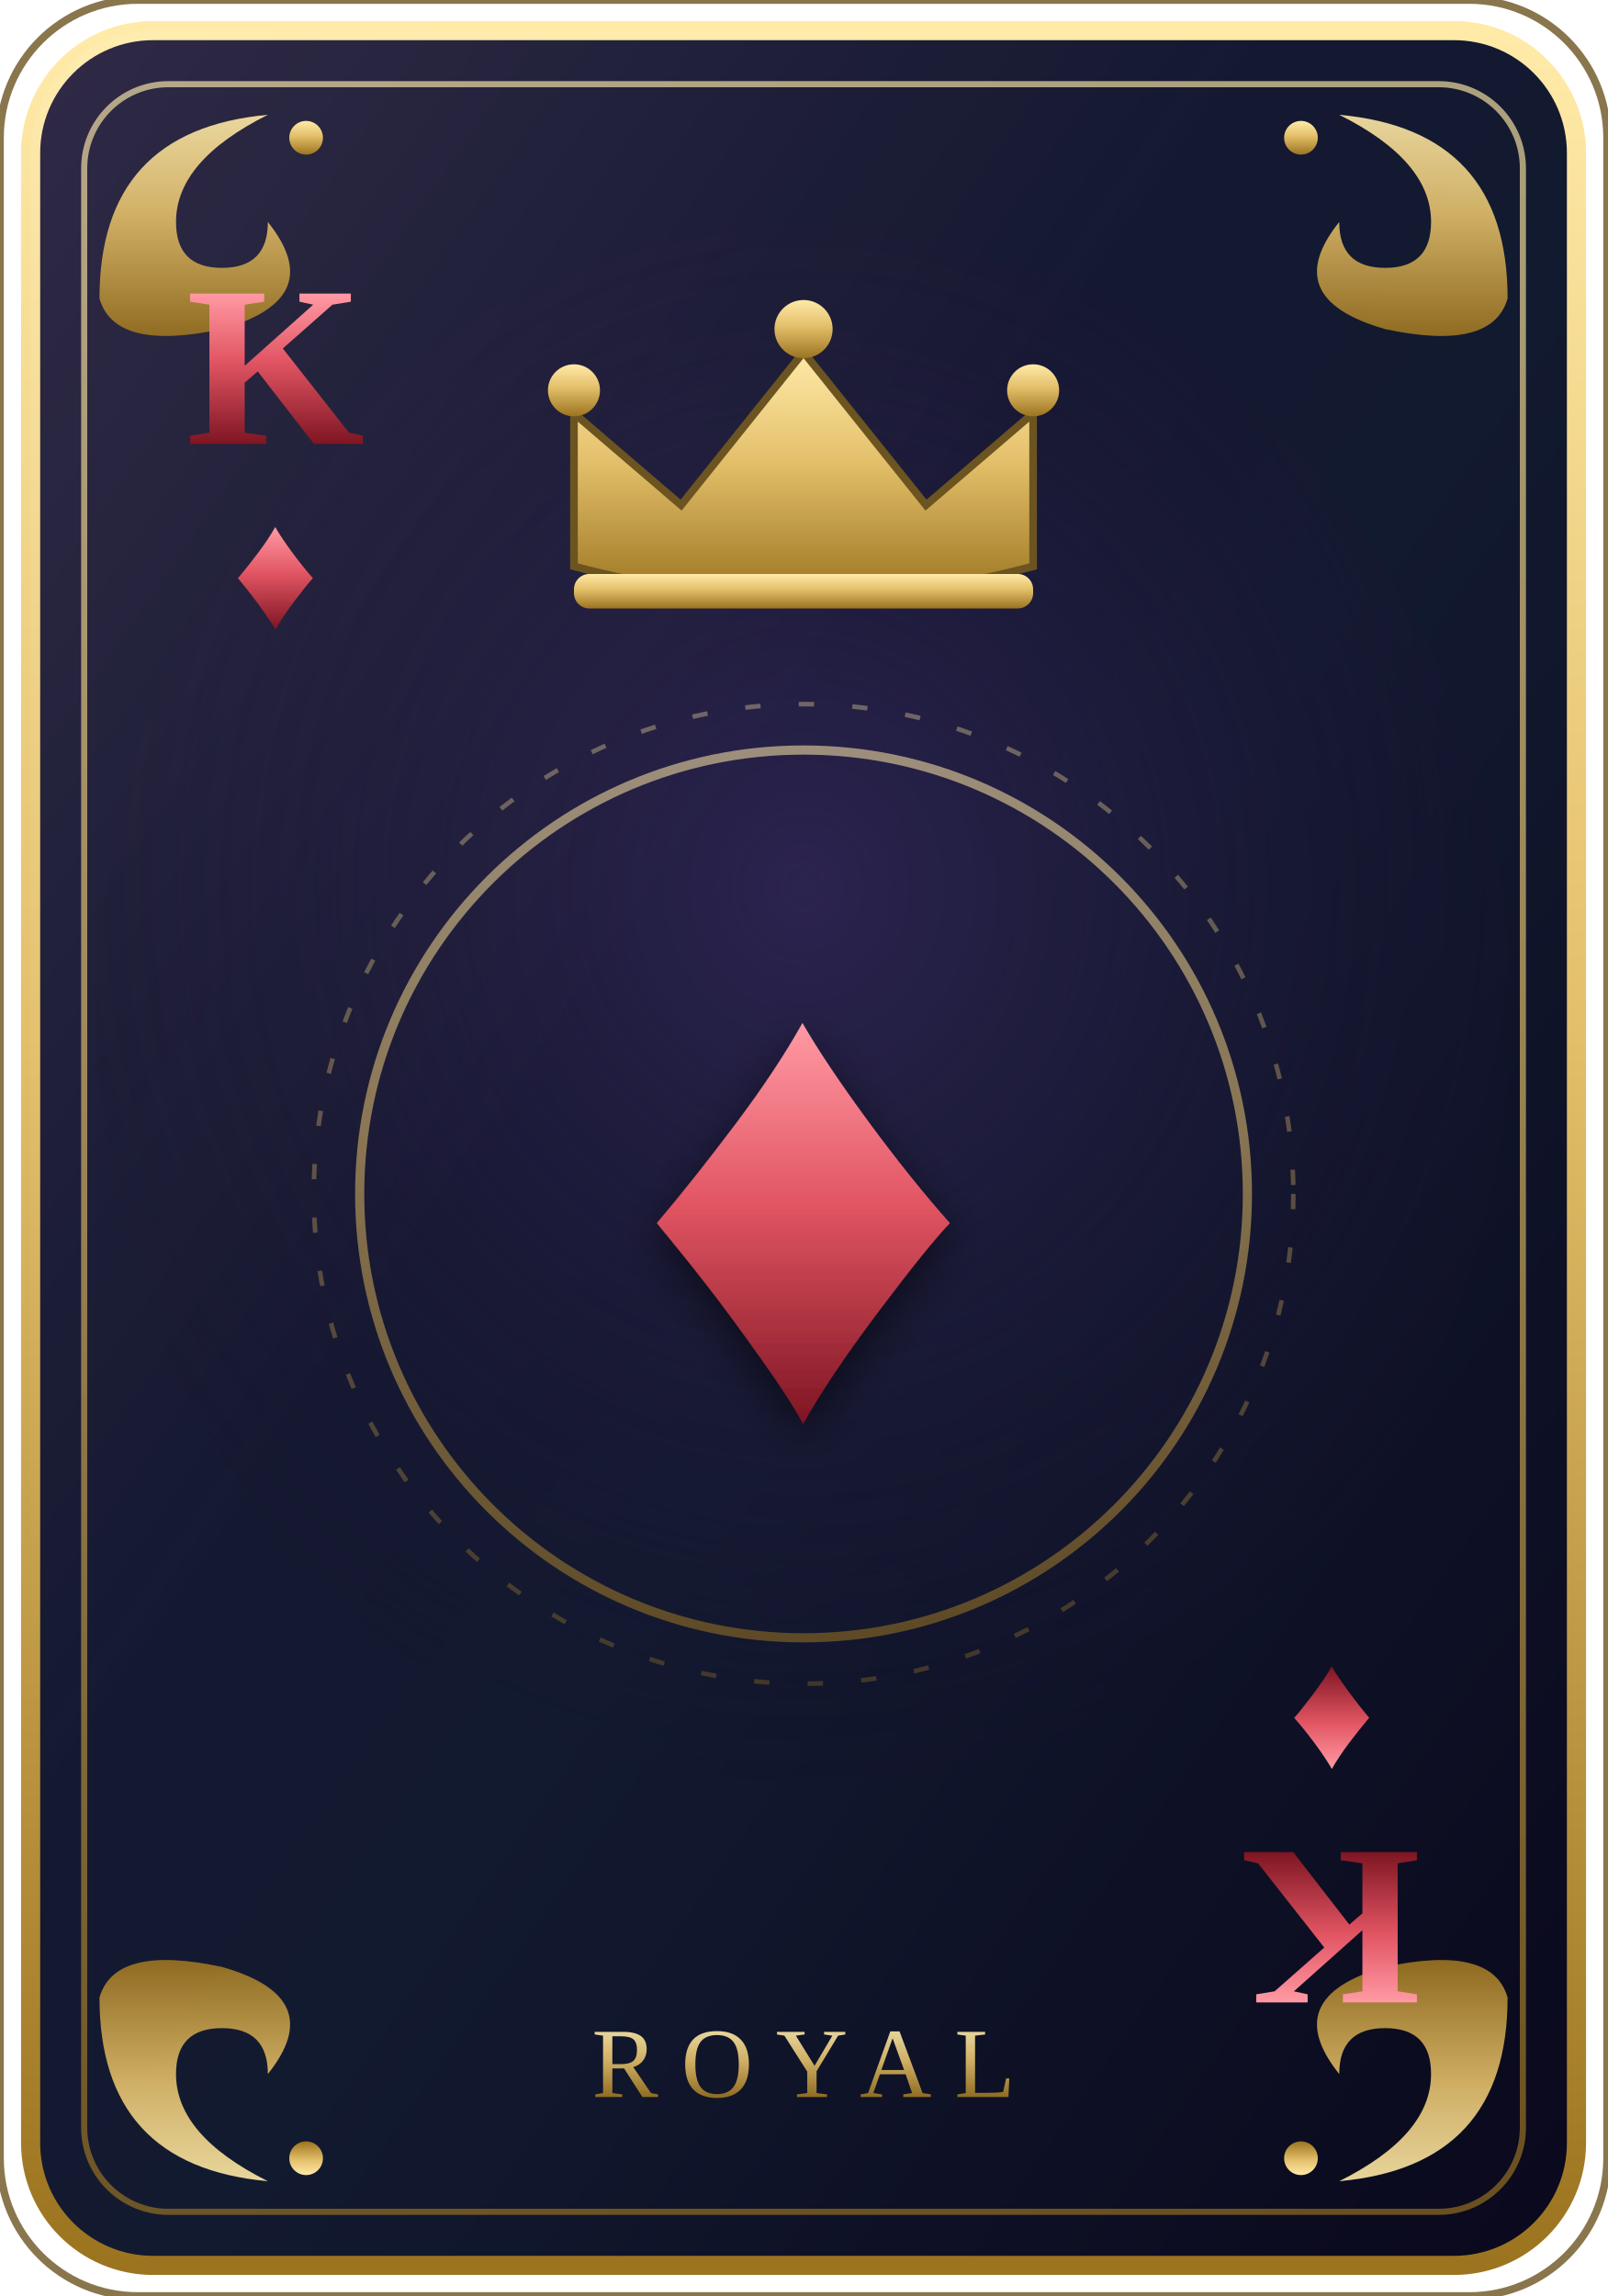
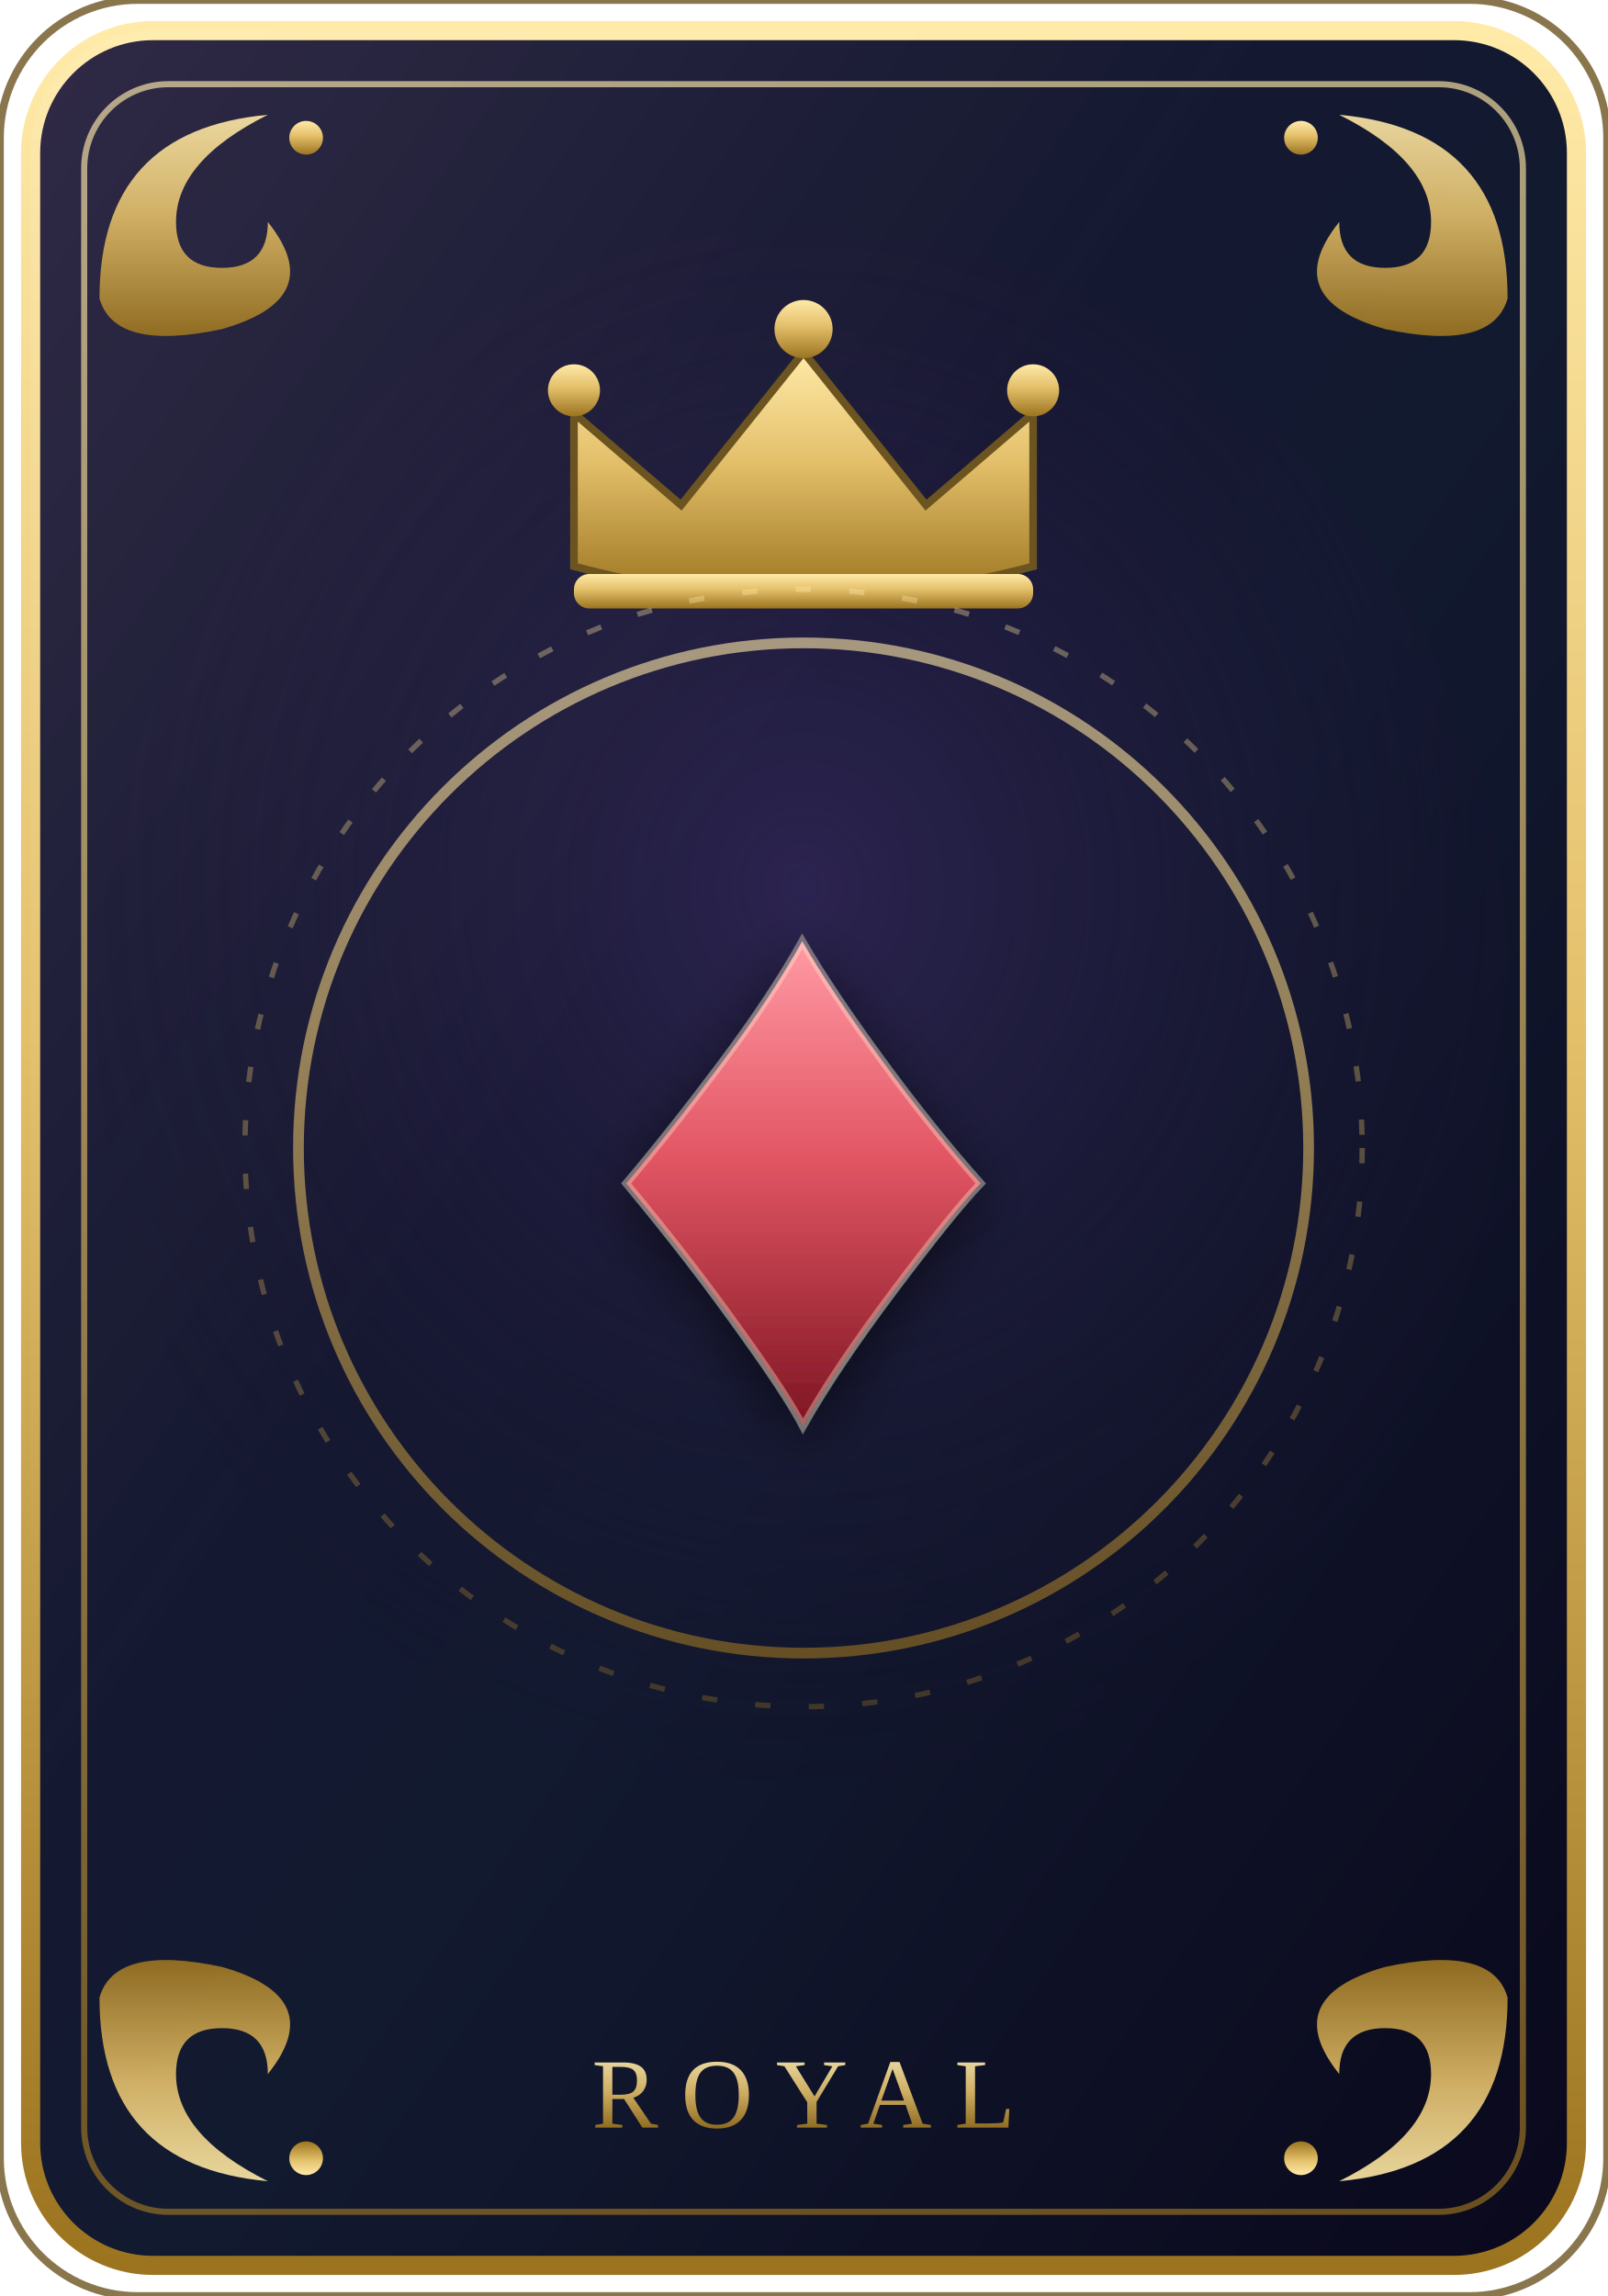
<svg xmlns="http://www.w3.org/2000/svg" viewBox="0 0 210 300">
  <defs>
    <linearGradient id="bg" x1="0" y1="0" x2="1" y2="1">
      <stop offset="0" stop-color="#1b1533" />
      <stop offset="0.55" stop-color="#121a30" />
      <stop offset="1" stop-color="#0a081c" />
    </linearGradient>
    <linearGradient id="gold" x1="0" y1="0" x2="0" y2="1">
      <stop offset="0" stop-color="#ffeaa8" />
      <stop offset="0.45" stop-color="#e3bf6a" />
      <stop offset="1" stop-color="#9c7420" />
    </linearGradient>
    <linearGradient id="ruby" x1="0" y1="0" x2="0" y2="1">
      <stop offset="0" stop-color="#ff9aa4" />
      <stop offset="0.45" stop-color="#e25563" />
      <stop offset="1" stop-color="#7e1522" />
    </linearGradient>
    <radialGradient id="glow" cx="0.5" cy="0.42" r="0.62">
      <stop offset="0" stop-color="#2c2450" />
      <stop offset="1" stop-color="rgba(20,16,40,0)" />
    </radialGradient>
    <linearGradient id="sheen" x1="0" y1="0" x2="1" y2="1">
      <stop offset="0" stop-color="rgba(255,255,255,0.09)" />
      <stop offset="0.4" stop-color="rgba(255,255,255,0)" />
    </linearGradient>
    <g id="flr">
      <path d="M0 26 Q0 4 22 2 Q10 8 10 16 Q10 22 16 22 Q22 22 22 16 Q30 26 16 30 Q2 33 0 26Z" fill="url(#gold)" opacity="0.9" />
      <circle cx="27" cy="5" r="2.2" fill="url(#gold)" />
    </g>
  </defs>
  <rect x="4" y="4" width="202" height="292" rx="16" fill="url(#bg)" stroke="url(#gold)" stroke-width="2.5" />
  <rect x="0" y="0" width="210" height="300" rx="18" fill="none" stroke="#6b5420" stroke-width="1" opacity="0.8" />
  <rect x="11" y="11" width="188" height="278" rx="11" fill="none" stroke="url(#gold)" stroke-width="0.8" opacity="0.65" />
  <ellipse cx="105" cy="132" rx="92.4" ry="102" fill="url(#glow)" />
  <rect x="4" y="4" width="202" height="292" rx="16" fill="url(#sheen)" />
  <use href="#flr" transform="translate(13,13)" />
  <use href="#flr" transform="translate(197,13) scale(-1,1)" />
  <use href="#flr" transform="translate(13,287) scale(1,-1)" />
  <use href="#flr" transform="translate(197,287) scale(-1,-1)" />
  <g transform="translate(105,62)" fill="url(#gold)">
    <path d="M-30 12 L-30 -8 L-16 4 L0 -16 L16 4 L30 -8 L30 12 Q0 20 -30 12Z" stroke="#6b5420" stroke-width="1" />
    <circle cx="-30" cy="-11" r="3.4" />
    <circle cx="0" cy="-19" r="3.8" />
    <circle cx="30" cy="-11" r="3.4" />
    <rect x="-30" y="13" width="60" height="4.5" rx="2" />
  </g>
-   <circle cx="105" cy="156" r="58" fill="none" stroke="url(#gold)" stroke-width="1.2" opacity="0.55" />
-   <circle cx="105" cy="156" r="64" fill="none" stroke="url(#gold)" stroke-width="0.6" opacity="0.35" stroke-dasharray="2 5" />
-   <text x="105" y="156" font-size="86" text-anchor="middle" dominant-baseline="central" fill="url(#ruby)" style="filter:drop-shadow(0 2px 3px rgba(0,0,0,0.55))">♦</text>
-   <text x="105" y="274" font-size="13" text-anchor="middle" fill="url(#gold)" opacity="0.9" font-family="Georgia, 'Times New Roman', serif" letter-spacing="3">ROYAL</text>
-   <g transform="translate(36,58)" text-anchor="middle">
-     <text y="0" font-size="30" font-weight="bold" font-family="Georgia, 'Times New Roman', serif" fill="url(#ruby)">K</text>
-     <text y="24" font-size="22" fill="url(#ruby)">♦</text>
-   </g>
-   <g transform="translate(174,242) rotate(180)" text-anchor="middle">
-     <text y="0" font-size="30" font-weight="bold" font-family="Georgia, 'Times New Roman', serif" fill="url(#ruby)">K</text>
-     <text y="24" font-size="22" fill="url(#ruby)">♦</text>
-   </g>
+   <circle cx="105" cy="150" r="66" fill="none" stroke="url(#gold)" stroke-width="1.4" opacity="0.6" />
+   <circle cx="105" cy="150" r="73" fill="none" stroke="url(#gold)" stroke-width="0.7" opacity="0.35" stroke-dasharray="2 5" />
+   <text x="105" y="150" font-size="104" text-anchor="middle" dominant-baseline="central" fill="url(#ruby)" stroke="rgba(255,244,214,0.35)" stroke-width="1" style="filter:drop-shadow(0 2px 4px rgba(0,0,0,0.6))">♦</text>
+   <text x="105" y="278" font-size="13" text-anchor="middle" fill="url(#gold)" opacity="0.9" font-family="Georgia, 'Times New Roman', serif" letter-spacing="3">ROYAL</text>
</svg>
